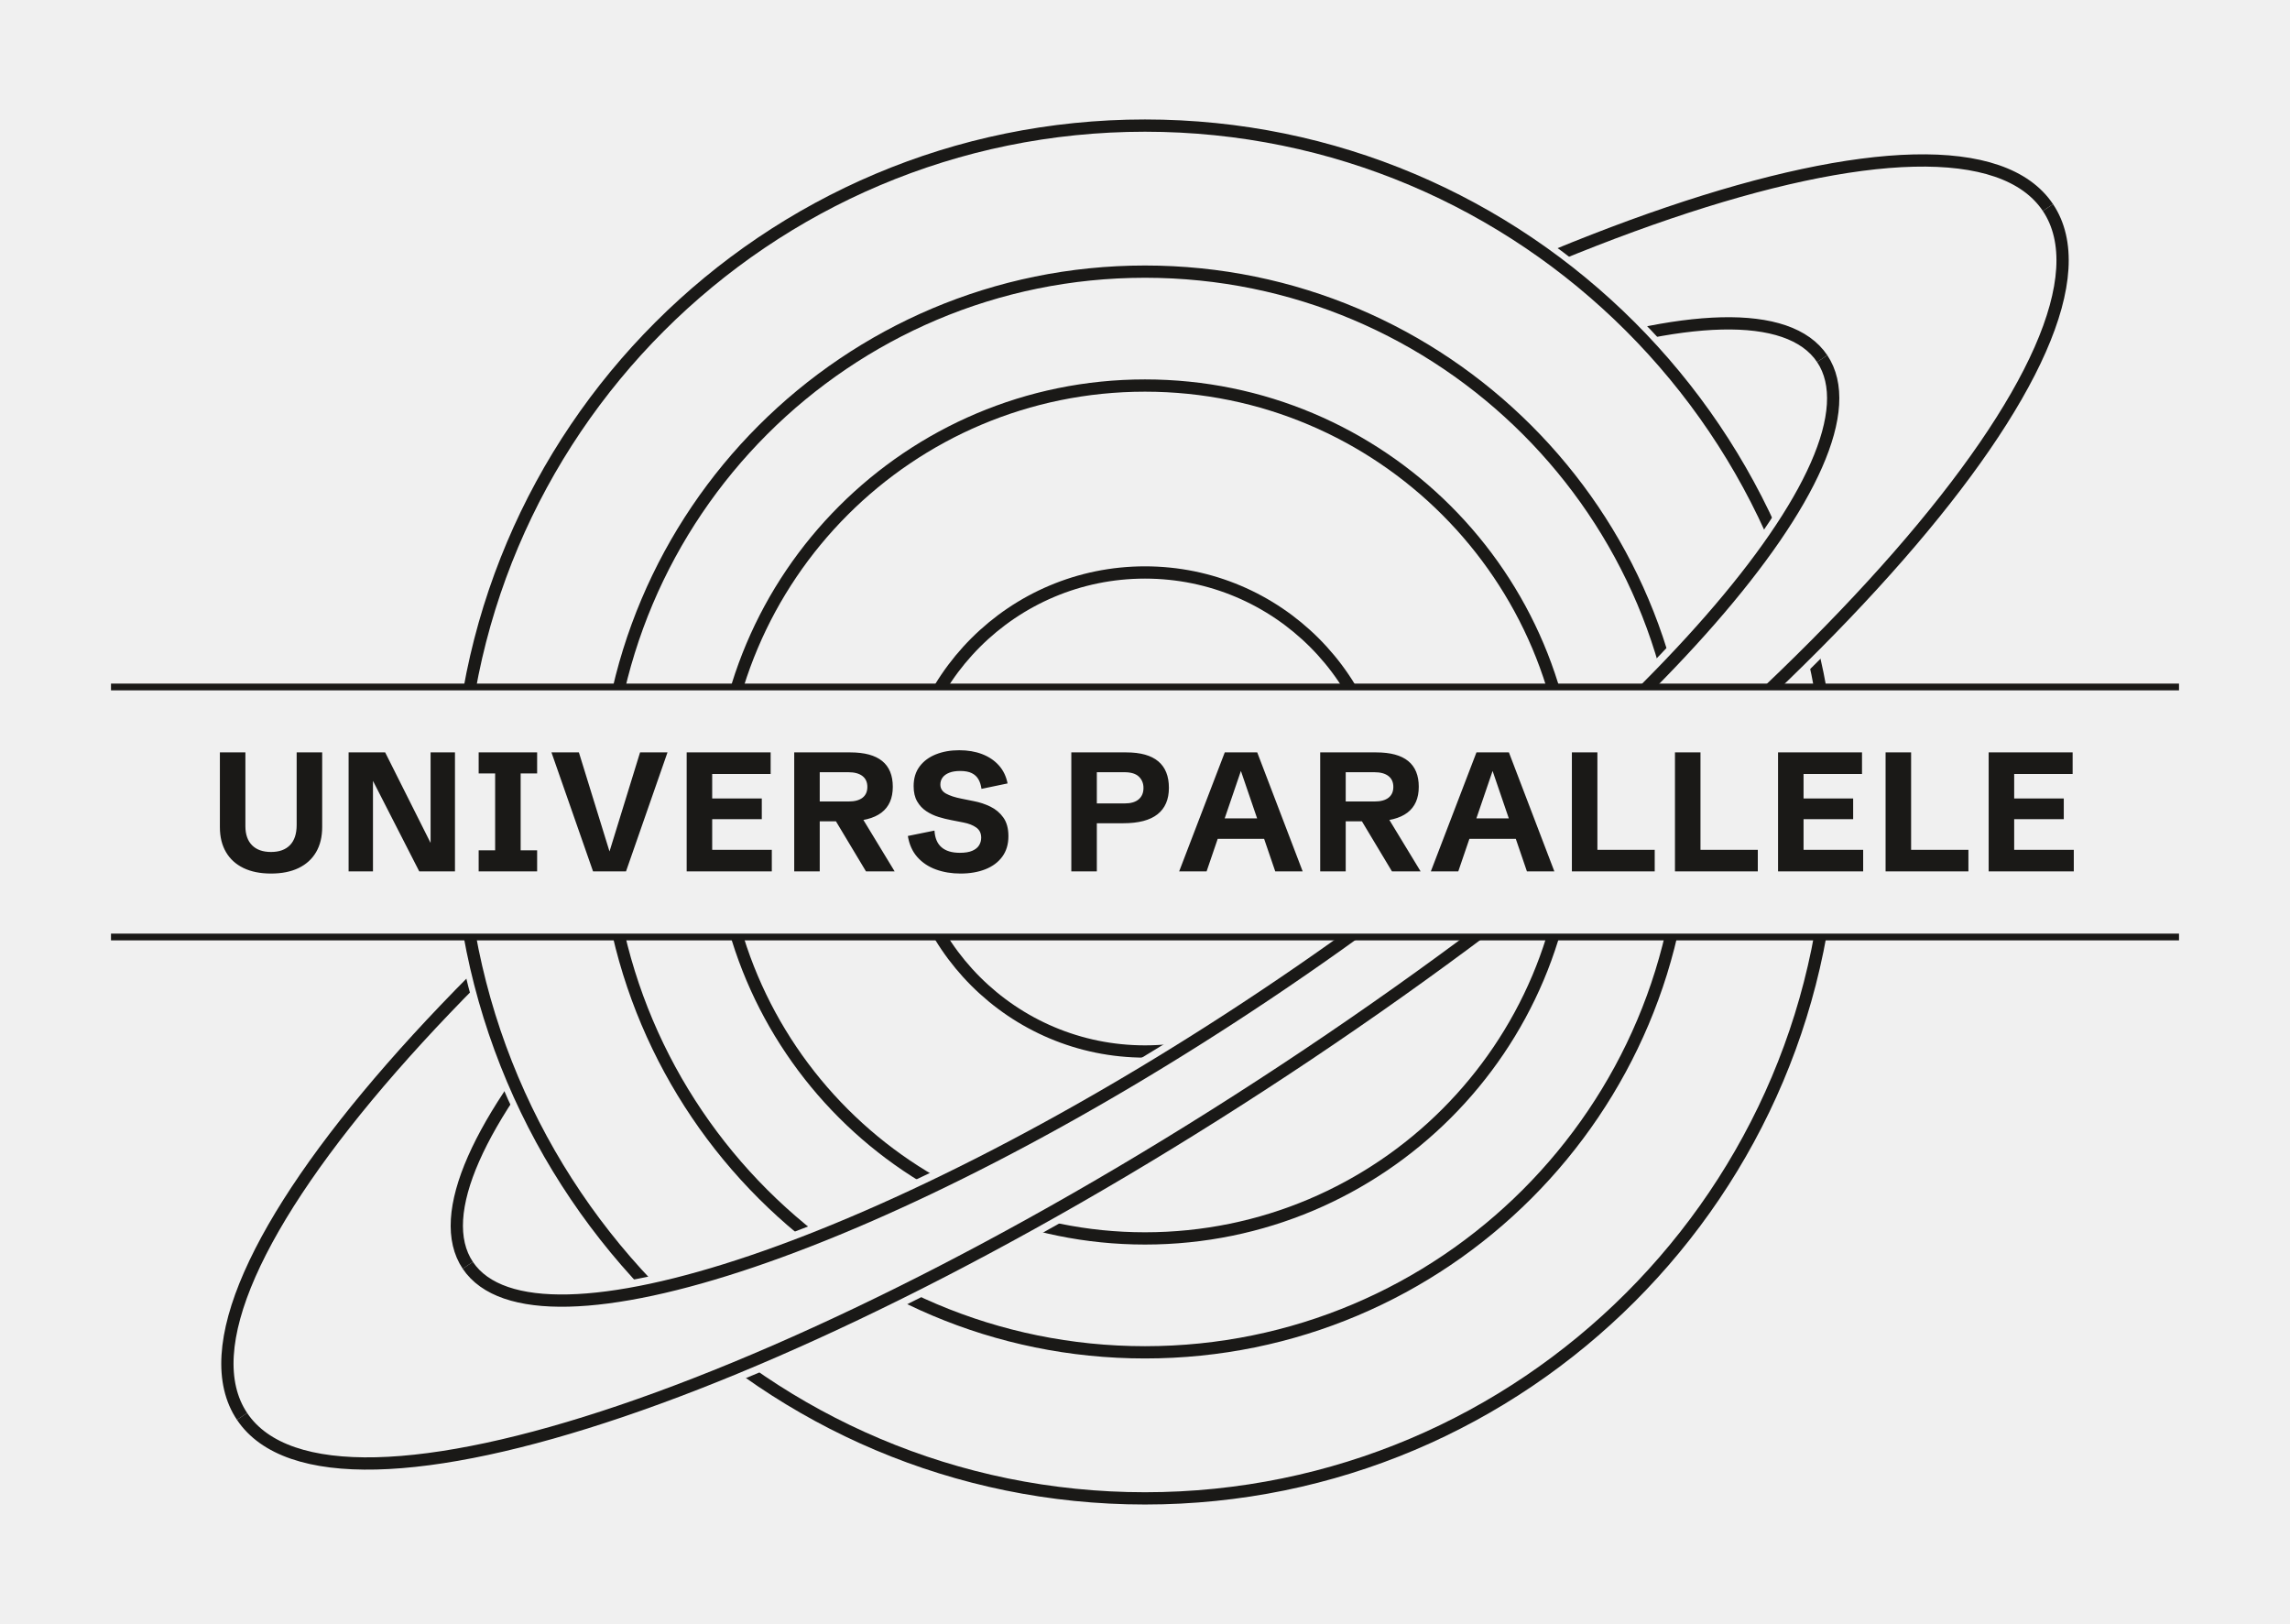
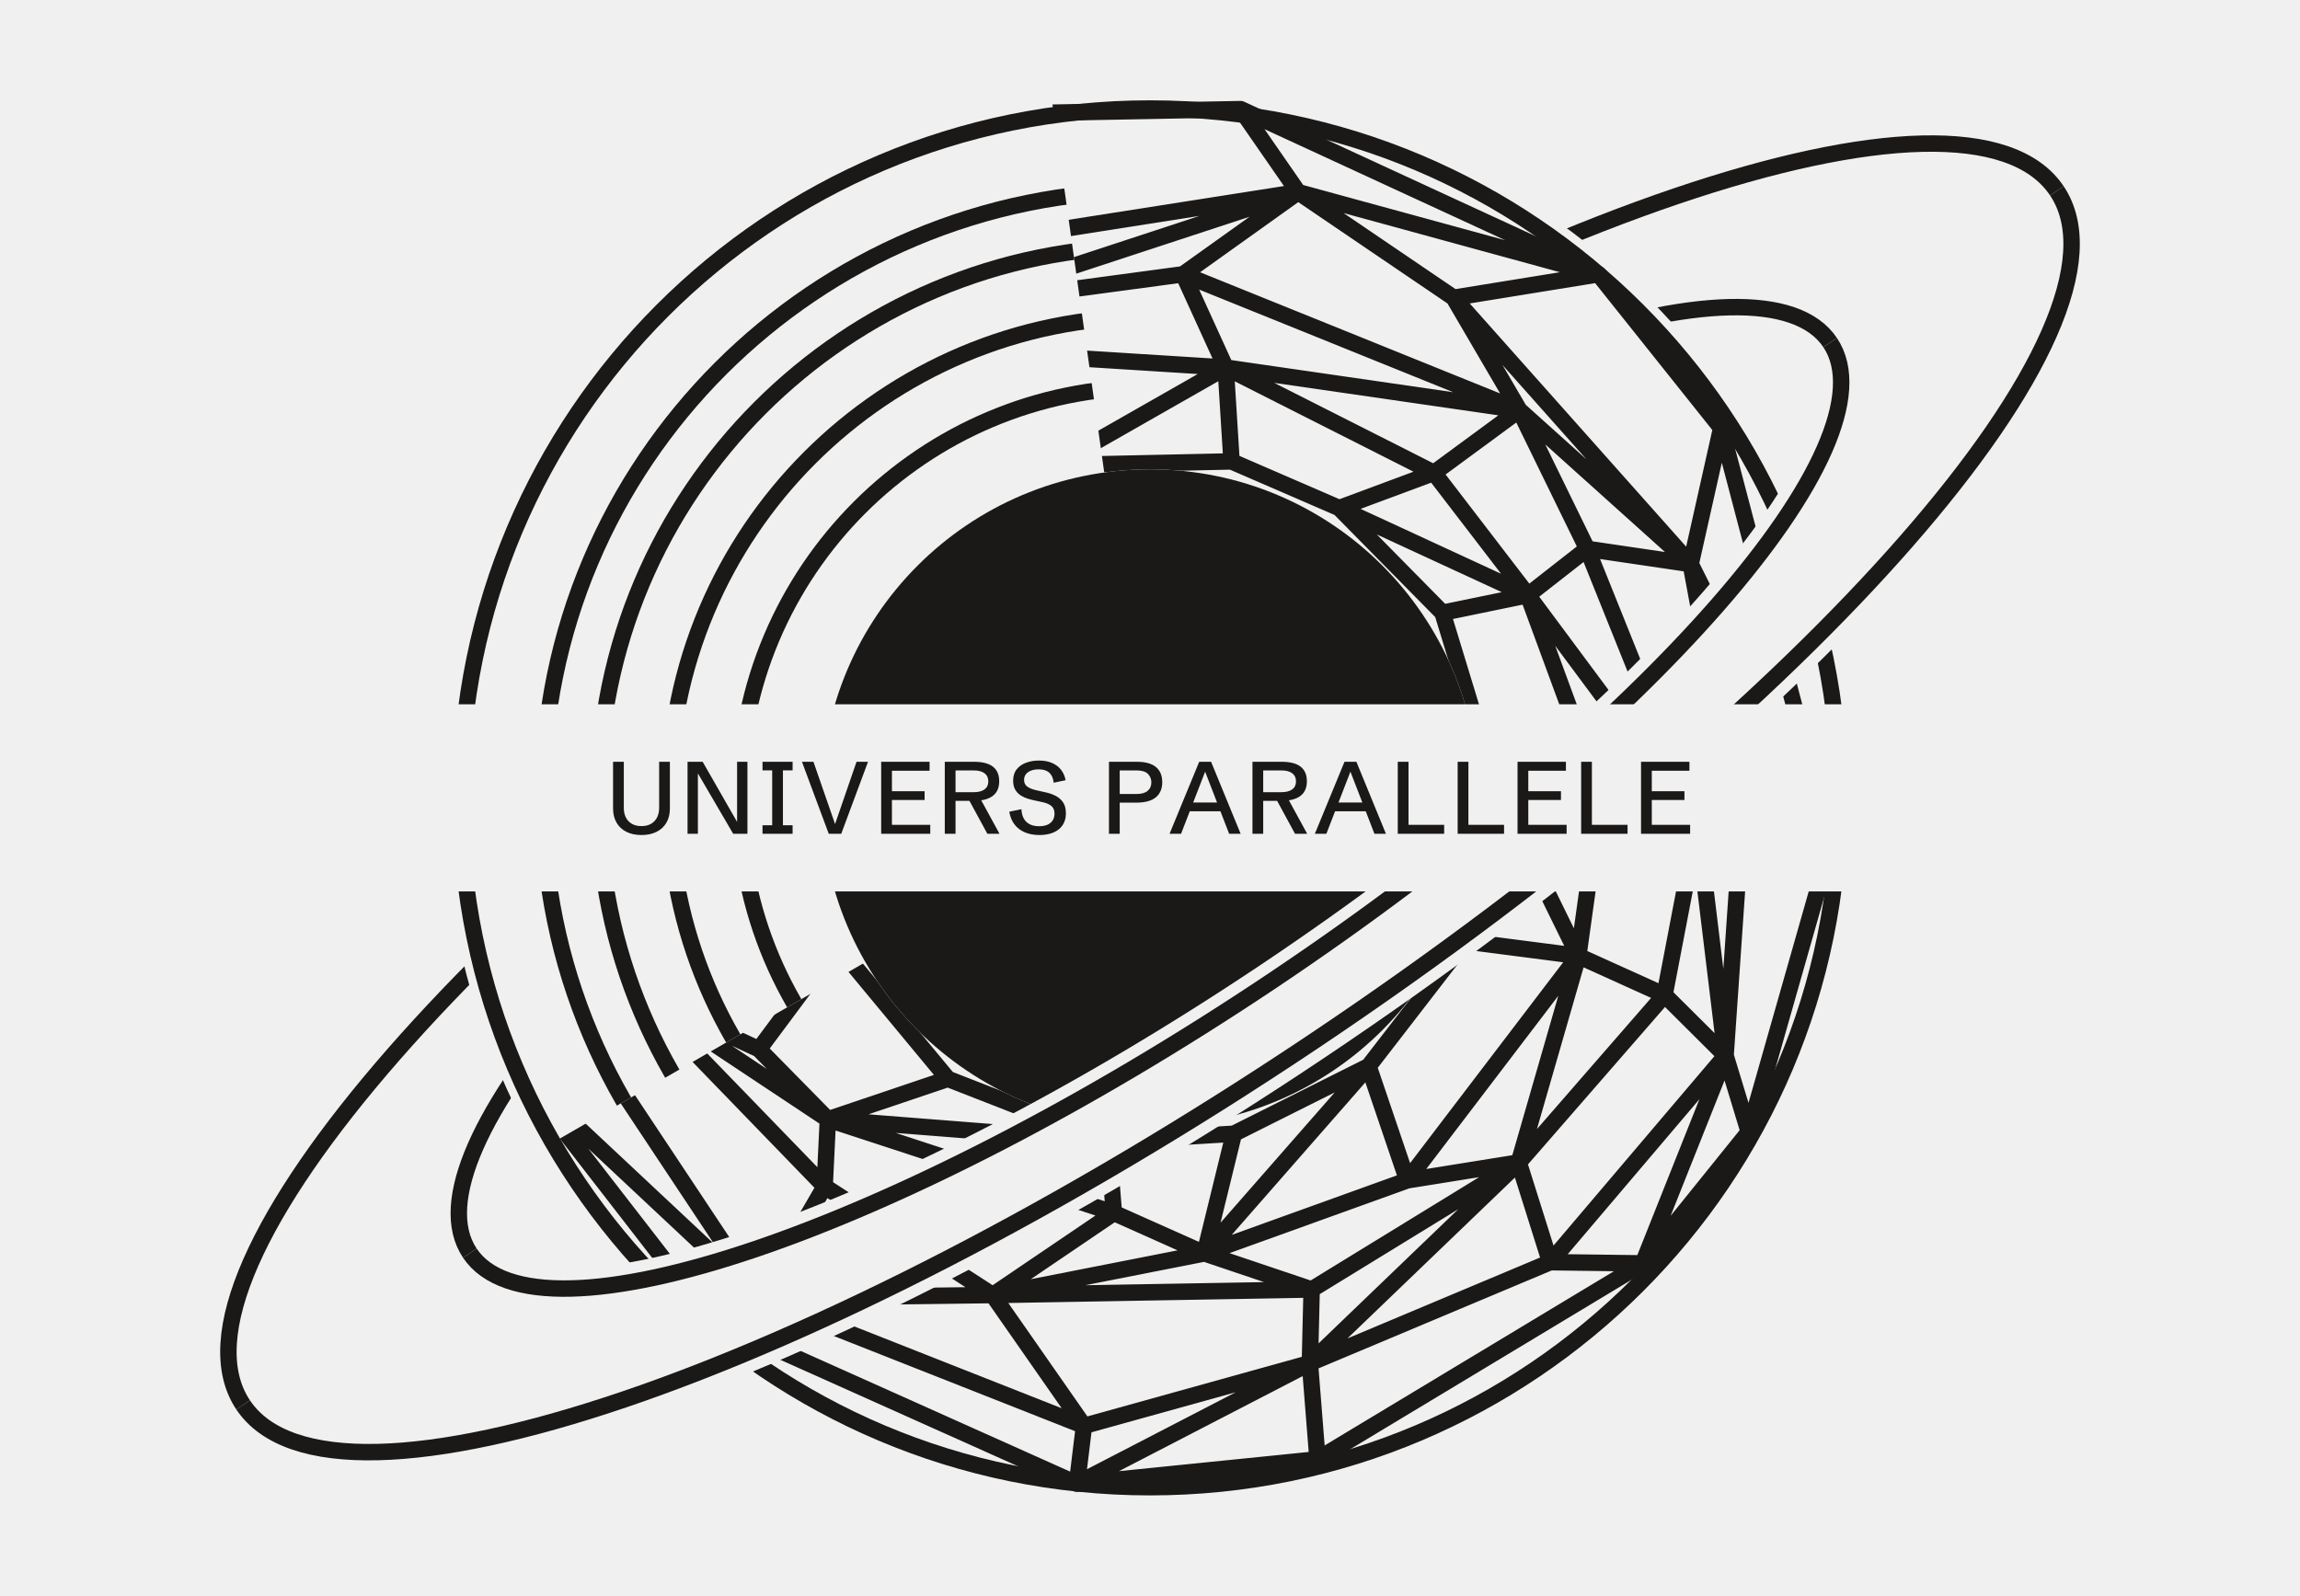
- <svg xmlns="http://www.w3.org/2000/svg" viewBox="-392 -278 784 556" width="784" height="556" role="img" aria-label="Univers Parallele">
-   <style>.u6s-anneau{transform-box:view-box;transform-origin:0px 0px;animation:u6s-oscille 9s cubic-bezier(.645,.045,.355,1) infinite alternate}@keyframes u6s-oscille{from{transform:rotate(-6deg)}to{transform:rotate(6deg)}}.u6s-noyau{transform-box:view-box;transform-origin:0px 0px;animation-iteration-count:infinite;animation-name:u6s-noyau;animation-duration:4.0s;animation-timing-function:cubic-bezier(.23,1,.32,1)}@keyframes u6s-noyau{0%{transform:scale(1)}5%{transform:scale(2.4)}26%{transform:scale(1)}100%{transform:scale(1)}}.u6s-eclat{transform-box:view-box;transform-origin:0px 0px;animation-iteration-count:infinite;opacity:0;animation-name:u6s-eclat;animation-duration:4.0s;animation-timing-function:cubic-bezier(.23,1,.32,1)}@keyframes u6s-eclat{0%{transform:scale(.3);opacity:0}2%{opacity:1}24%{transform:scale(3.4);opacity:0}100%{transform:scale(3.4);opacity:0}}.u6s-onde{transform-box:view-box;transform-origin:0px 0px;animation-iteration-count:infinite;opacity:0;animation-name:u6s-onde;animation-duration:4.0s;animation-timing-function:cubic-bezier(.33,1,.68,1)}.u6s-onde0{animation-delay:0s}.u6s-onde1{animation-delay:0.32s}.u6s-onde2{animation-delay:0.7s}.u6s-onde{stroke-width:1.2px}.u6s-onde0{stroke-width:2px}.u6s-eclat{stroke-width:1.4px}@keyframes u6s-onde{0%{transform:scale(.07);opacity:0}3%{opacity:1}40%{opacity:.55}66%{transform:scale(1);opacity:0}100%{transform:scale(1);opacity:0}}@media (prefers-reduced-motion:reduce){.u6s-anneau,.u6s-onde,.u6s-noyau,.u6s-eclat{animation:none}.u6s-onde,.u6s-eclat{opacity:0}}</style>
-   <style>.u6-h,.u6-b{transform-box:view-box;transform-origin:0px 0px;animation:u6-h 6s cubic-bezier(.645,.045,.355,1) infinite alternate}.u6-b{animation-name:u6-b}@keyframes u6-h{from{transform:translateY(-5.6px)}to{transform:translateY(-16px)}}@keyframes u6-b{from{transform:translateY(5.6px)}to{transform:translateY(16px)}}@media (prefers-reduced-motion:reduce){.u6-h{animation:none;transform:translateY(-11px)}.u6-b{animation:none;transform:translateY(11px)}}</style>
+ <svg xmlns="http://www.w3.org/2000/svg" viewBox="-392 -272 784 544" width="784" height="544" role="img" aria-label="Univers Parallele">
+   <style>.u6s-anneau{transform-box:view-box;transform-origin:0px 0px;animation:u6s-oscille 9s cubic-bezier(.645,.045,.355,1) infinite alternate}@keyframes u6s-oscille{from{transform:rotate(-6deg)}to{transform:rotate(6deg)}}.u6s-noyau{transform-box:view-box;transform-origin:0px 0px;animation:u6s-noyau 4.0s cubic-bezier(.23,1,.32,1) infinite}@keyframes u6s-noyau{0%{transform:scale(1)}6%{transform:scale(1.06)}30%{transform:scale(1)}100%{transform:scale(1)}}.u6s-onde{transform-box:view-box;transform-origin:0px 0px;opacity:0;stroke-width:1.4px;animation:u6s-onde 4.0s cubic-bezier(.33,1,.68,1) infinite}.u6s-onde0{stroke-width:2.2px}.u6s-onde0{animation-delay:0s}.u6s-onde1{animation-delay:0.32s}.u6s-onde2{animation-delay:0.7s}@keyframes u6s-onde{0%{transform:scale(0.488);opacity:0}3%{opacity:1}45%{opacity:.5}66%{transform:scale(1);opacity:0}100%{transform:scale(1);opacity:0}}@media (prefers-reduced-motion:reduce){.u6s-anneau,.u6s-onde,.u6s-noyau{animation:none}.u6s-onde{opacity:0}}</style>
+   <style>.u6-h,.u6-b{transform-box:view-box;transform-origin:0px 0px;animation:u6-h 6s cubic-bezier(.645,.045,.355,1) infinite alternate}.u6-b{animation-name:u6-b}@keyframes u6-h{from{transform:translateY(-3.0px)}to{transform:translateY(-10px)}}@keyframes u6-b{from{transform:translateY(3.0px)}to{transform:translateY(10px)}}@media (prefers-reduced-motion:reduce){.u6-h{animation:none;transform:translateY(-5px)}.u6-b{animation:none;transform:translateY(5px)}}</style>
  <defs>
    <clipPath id="u6s-avant">
      <rect x="-500" y="0" width="1000" height="300" />
    </clipPath>
-     <clipPath id="u6s-disque">
-       <circle r="235.0" />
-     </clipPath>
    <clipPath id="u6s-arriere">
      <rect x="-500" y="-300" width="1000" height="300" />
    </clipPath>
+     <clipPath id="u6s-disque">
+       <circle r="235" />
+     </clipPath>
    <mask id="u6s-hors-disque" maskUnits="userSpaceOnUse" x="-600" y="-600" width="1200" height="1200">
      <rect x="-600" y="-600" width="1200" height="1200" fill="#fff" />
-       <circle r="239.2" fill="#000" />
+       <circle r="240.6" fill="#000" />
    </mask>
    <mask id="u6s-sous-anneau" maskUnits="userSpaceOnUse" x="-600" y="-600" width="1200" height="1200">
      <rect x="-600" y="-600" width="1200" height="1200" fill="#fff" />
      <g class="u6s-anneau">
        <g transform="rotate(-33.8)">
          <g clip-path="url(#u6s-avant)">
-             <path d="M-372 0 A372 100 0 1 0 372 0 A372 100 0 1 0 -372 0Z M-279 0 A279 75 0 1 0 279 0 A279 75 0 1 0 -279 0Z" fill="#000" fill-rule="evenodd" stroke="#000" stroke-width="9.2" />
+             <path d="M-372 0 A372 100 0 1 0 372 0 A372 100 0 1 0 -372 0Z M-279 0 A279 75 0 1 0 279 0 A279 75 0 1 0 -279 0Z" fill="#000" fill-rule="evenodd" stroke="#000" stroke-width="13.4" />
          </g>
        </g>
      </g>
    </mask>
+     <mask id="u6s-intact" maskUnits="userSpaceOnUse" x="-600" y="-600" width="1200" height="1200">
+       <path d="M0.0 0.0 L-346.4 200.0 L-361.5 171.2 L-374.3 141.2 L-384.5 110.3 L-392.2 78.6 L-397.3 46.4 L-399.8 14.0 L-399.6 -18.6 L-396.7 -51.1 L-391.3 -83.2 L-383.2 -114.7 L-372.6 -145.5 L-359.5 -175.3 L-344.1 -204.0 L-326.3 -231.3 L-306.4 -257.1 L-284.5 -281.2 L-260.7 -303.4 L-235.1 -323.6 L-208.0 -341.7 L-179.5 -357.5 L-149.8 -370.9 L-119.2 -381.8 L-87.7 -390.3 L-55.7 -396.1Z" fill="#fff" />
+     </mask>
+     <mask id="u6s-casse" maskUnits="userSpaceOnUse" x="-600" y="-600" width="1200" height="1200">
+       <rect x="-600" y="-600" width="1200" height="1200" fill="#fff" />
+       <path d="M0.0 0.0 L-346.4 200.0 L-361.5 171.2 L-374.3 141.2 L-384.5 110.3 L-392.2 78.6 L-397.3 46.4 L-399.8 14.0 L-399.6 -18.6 L-396.7 -51.1 L-391.3 -83.2 L-383.2 -114.7 L-372.6 -145.5 L-359.5 -175.3 L-344.1 -204.0 L-326.3 -231.3 L-306.4 -257.1 L-284.5 -281.2 L-260.7 -303.4 L-235.1 -323.6 L-208.0 -341.7 L-179.5 -357.5 L-149.8 -370.9 L-119.2 -381.8 L-87.7 -390.3 L-55.7 -396.1Z" fill="#000" />
+       <circle r="112" fill="#000" />
+     </mask>
    <mask id="u6-haut" maskUnits="userSpaceOnUse" x="-900" y="-900" width="1800" height="1800">
      <g fill="#fff">
-         <rect x="-900" y="-900" width="1800" height="857.2" />
+         <rect x="-900" y="-900" width="1800" height="868.1" />
      </g>
    </mask>
    <mask id="u6-bas" maskUnits="userSpaceOnUse" x="-900" y="-900" width="1800" height="1800">
      <g fill="#fff">
-         <rect x="-900" y="42.8" width="1800" height="857.2" />
+         <rect x="-900" y="31.9" width="1800" height="868.1" />
      </g>
    </mask>
  </defs>
  <g class="u6-h">
    <g mask="url(#u6-haut)">
-       <g fill="none" stroke="#1A1917" stroke-width="4.2">
+       <g fill="none" stroke="#1A1917" stroke-width="5.6">
        <g mask="url(#u6s-sous-anneau)">
          <circle r="235" />
-           <circle r="185" />
-           <circle r="146" />
-           <circle r="82" />
-           <circle class="u6s-noyau" r="16" />
+           <g mask="url(#u6s-intact)">
+             <circle r="207" />
+             <circle r="188" />
+             <circle r="164" />
+             <circle r="140" />
+           </g>
+           <g mask="url(#u6s-casse)" stroke-linejoin="round" stroke-linecap="round">
+             <path d="M-32.6 -113.4L27.8 -114.7M-32.6 -113.4L-47.4 -151.3M-32.6 -113.4L25.8 -146.7M27.8 -114.7L64.5 -98.8M27.8 -114.7L25.8 -146.7M64.5 -98.8L99.7 -63.1M64.5 -98.8L96.8 -110.8M64.5 -98.8L128.8 -69.1M99.7 -63.1L117.9 -3.4M99.7 -63.1L128.8 -69.1M117.9 -3.4L107.4 48.9M117.9 -3.4L153.7 -1.4M117.9 -3.4L146.0 53.9M107.4 48.9L74.5 91.5M107.4 48.9L146.0 53.9M74.5 91.5L28.6 114.5M74.5 91.5L87.7 130.4M74.5 91.5L18.6 155.3M28.6 114.5L-14.3 117.1M28.6 114.5L18.6 155.3M-14.3 117.1L-68.9 95.8M-14.3 117.1L-12.3 141.5M-14.3 117.1L-109.8 109.6M-68.9 95.8L-106.8 50.1M-68.9 95.8L-109.8 109.6M-106.8 50.1L-133.3 85.7M-47.4 -151.3L25.8 -146.7M-47.4 -151.3L-66.7 -168.0M25.8 -146.7L96.8 -110.8M25.8 -146.7L11.3 -178.5M25.8 -146.7L125.9 -132.2M96.8 -110.8L128.8 -69.1M96.8 -110.8L125.9 -132.2M128.8 -69.1L153.7 -1.4M128.8 -69.1L149.0 -84.9M128.8 -69.1L186.6 8.7M153.7 -1.4L146.0 53.9M153.7 -1.4L186.6 8.7M146.0 53.9L87.7 130.4M146.0 53.9L175.4 67.2M146.0 53.9L125.7 124.3M87.7 130.4L18.6 155.3M87.7 130.4L125.7 124.3M18.6 155.3L-12.3 141.5M18.6 155.3L55.1 167.6M18.6 155.3L-53.6 169.5M-12.3 141.5L-109.8 109.6M-12.3 141.5L-53.6 169.5M-109.8 109.6L-133.3 85.7M-109.8 109.6L-110.9 132.5M-109.8 109.6L-175.0 66.3M-133.3 85.7L-175.0 66.3M-66.7 -168.0L11.3 -178.5M-66.7 -168.0L-77.7 -186.4M-66.7 -168.0L50.5 -206.5M11.3 -178.5L125.9 -132.2M11.3 -178.5L50.5 -206.5M125.9 -132.2L149.0 -84.9M125.9 -132.2L103.5 -170.5M125.9 -132.2L184.3 -79.7M149.0 -84.9L186.6 8.7M149.0 -84.9L184.3 -79.7M186.6 8.7L175.4 67.2M186.6 8.7L201.4 12.3M186.6 8.7L196.2 87.9M175.4 67.2L125.7 124.3M175.4 67.2L196.2 87.9M125.7 124.3L55.1 167.6M125.7 124.3L136.4 158.3M125.7 124.3L54.5 192.7M55.1 167.6L-53.6 169.5M55.1 167.6L54.5 192.7M-53.6 169.5L-110.9 132.5M-53.6 169.5L-22.5 214.1M-53.6 169.5L-133.0 170.5M-110.9 132.5L-175.0 66.3M-110.9 132.5L-133.0 170.5M-175.0 66.3L-183.2 94.9M-77.7 -186.4L50.5 -206.5M-77.7 -186.4L-38.1 -233.5M50.5 -206.5L103.5 -170.5M50.5 -206.5L30.9 -234.8M50.5 -206.5L152.9 -178.5M103.5 -170.5L184.3 -79.7M103.5 -170.5L152.9 -178.5M184.3 -79.7L201.4 12.3M184.3 -79.7L194.7 -126.1M184.3 -79.7L232.0 15.9M201.4 12.3L196.2 87.9M201.4 12.3L232.0 15.9M196.2 87.9L136.4 158.3M196.2 87.9L204.1 113.9M196.2 87.9L168.0 158.7M136.4 158.3L54.5 192.7M136.4 158.3L168.0 158.7M54.5 192.7L-22.5 214.1M54.5 192.7L57.1 225.5M54.5 192.7L-24.9 233.8M-22.5 214.1L-133.0 170.5M-22.5 214.1L-24.9 233.8M-133.0 170.5L-183.2 94.9M-133.0 170.5L-149.9 177.8M-133.0 170.5L-215.2 93.5M-183.2 94.9L-215.2 93.5M-38.1 -233.5L30.9 -234.8M30.9 -234.8L152.9 -178.5M152.9 -178.5L194.7 -126.1M194.7 -126.1L232.0 15.9M232.0 15.9L204.1 113.9M204.1 113.9L168.0 158.7M168.0 158.7L57.1 225.5M57.1 225.5L-24.9 233.8M-24.9 233.8L-149.9 177.8M-149.9 177.8L-215.2 93.5" />
+           </g>
          <g clip-path="url(#u6s-disque)">
-             <circle class="u6s-onde u6s-onde0" r="230.8" vector-effect="non-scaling-stroke" />
-             <circle class="u6s-onde u6s-onde1" r="230.8" vector-effect="non-scaling-stroke" />
-             <circle class="u6s-onde u6s-onde2" r="230.8" vector-effect="non-scaling-stroke" />
-             <path class="u6s-eclat" d="M26.8 4.7L81.9 14.4M23.6 13.6L43.0 24.8M17.5 20.8L43.2 51.5M9.3 25.6L14.2 39.1M0.0 27.2L0.0 96.0M-9.3 25.6L-19.7 54.1M-17.5 20.8L-53.5 63.7M-23.6 13.6L-43.0 24.8M-26.8 4.7L-66.2 11.7M-26.8 -4.7L-41.0 -7.2M-23.6 -13.6L-83.1 -48.0M-17.5 -20.8L-37.0 -44.1M-9.3 -25.6L-28.5 -78.2M-0.0 -27.2L-0.0 -49.6M9.3 -25.6L23.0 -63.1M17.5 -20.8L26.7 -31.9M23.6 -13.6L83.1 -48.0M26.8 -4.7L56.7 -10.0" stroke-linecap="round" vector-effect="non-scaling-stroke" />
+             <circle class="u6s-onde u6s-onde0" r="229.4" vector-effect="non-scaling-stroke" />
+             <circle class="u6s-onde u6s-onde1" r="229.4" vector-effect="non-scaling-stroke" />
+             <circle class="u6s-onde u6s-onde2" r="229.4" vector-effect="non-scaling-stroke" />
          </g>
+           <circle class="u6s-noyau" r="112" fill="#1A1917" stroke="none" />
        </g>
        <g mask="url(#u6s-hors-disque)">
          <g class="u6s-anneau">
            <g transform="rotate(-33.8)">
              <g clip-path="url(#u6s-arriere)">
                <path d="M-372 0 A372 100 0 1 0 372 0 A372 100 0 1 0 -372 0Z" />
                <path d="M-279 0 A279 75 0 1 0 279 0 A279 75 0 1 0 -279 0Z" />
              </g>
            </g>
          </g>
        </g>
        <g class="u6s-anneau">
          <g transform="rotate(-33.8)">
            <g clip-path="url(#u6s-avant)">
              <path d="M-372 0 A372 100 0 1 0 372 0 A372 100 0 1 0 -372 0Z" />
              <path d="M-279 0 A279 75 0 1 0 279 0 A279 75 0 1 0 -279 0Z" />
            </g>
          </g>
        </g>
      </g>
    </g>
  </g>
  <g class="u6-b">
    <g mask="url(#u6-bas)">
-       <g fill="none" stroke="#1A1917" stroke-width="4.2">
+       <g fill="none" stroke="#1A1917" stroke-width="5.6">
        <g mask="url(#u6s-sous-anneau)">
          <circle r="235" />
-           <circle r="185" />
-           <circle r="146" />
-           <circle r="82" />
-           <circle class="u6s-noyau" r="16" />
+           <g mask="url(#u6s-intact)">
+             <circle r="207" />
+             <circle r="188" />
+             <circle r="164" />
+             <circle r="140" />
+           </g>
+           <g mask="url(#u6s-casse)" stroke-linejoin="round" stroke-linecap="round">
+             <path d="M-32.6 -113.4L27.8 -114.7M-32.6 -113.4L-47.4 -151.3M-32.6 -113.4L25.8 -146.7M27.8 -114.7L64.5 -98.8M27.8 -114.7L25.8 -146.7M64.5 -98.8L99.7 -63.1M64.5 -98.8L96.8 -110.8M64.5 -98.8L128.8 -69.1M99.7 -63.1L117.9 -3.4M99.7 -63.1L128.8 -69.1M117.9 -3.4L107.4 48.9M117.9 -3.4L153.7 -1.4M117.9 -3.4L146.0 53.9M107.4 48.9L74.5 91.5M107.4 48.9L146.0 53.9M74.5 91.5L28.6 114.5M74.5 91.5L87.7 130.4M74.5 91.5L18.6 155.3M28.6 114.5L-14.3 117.1M28.6 114.5L18.6 155.3M-14.3 117.1L-68.9 95.8M-14.3 117.1L-12.3 141.5M-14.3 117.1L-109.8 109.6M-68.9 95.8L-106.8 50.1M-68.9 95.8L-109.8 109.6M-106.8 50.1L-133.3 85.7M-47.4 -151.3L25.8 -146.7M-47.4 -151.3L-66.7 -168.0M25.8 -146.7L96.8 -110.8M25.8 -146.7L11.3 -178.5M25.8 -146.7L125.9 -132.2M96.8 -110.8L128.8 -69.1M96.8 -110.8L125.9 -132.2M128.8 -69.1L153.7 -1.4M128.8 -69.1L149.0 -84.9M128.8 -69.1L186.6 8.7M153.7 -1.4L146.0 53.9M153.7 -1.4L186.6 8.7M146.0 53.9L87.7 130.4M146.0 53.9L175.4 67.2M146.0 53.9L125.7 124.3M87.7 130.4L18.6 155.3M87.7 130.4L125.7 124.3M18.6 155.3L-12.3 141.5M18.6 155.3L55.1 167.6M18.6 155.3L-53.6 169.5M-12.3 141.5L-109.8 109.6M-12.3 141.5L-53.6 169.5M-109.8 109.6L-133.3 85.7M-109.8 109.6L-110.9 132.5M-109.8 109.6L-175.0 66.3M-133.3 85.7L-175.0 66.3M-66.7 -168.0L11.3 -178.5M-66.7 -168.0L-77.7 -186.4M-66.7 -168.0L50.5 -206.5M11.3 -178.5L125.9 -132.2M11.3 -178.5L50.5 -206.5M125.9 -132.2L149.0 -84.9M125.9 -132.2L103.5 -170.5M125.9 -132.2L184.3 -79.7M149.0 -84.9L186.6 8.7M149.0 -84.9L184.3 -79.7M186.6 8.7L175.4 67.2M186.6 8.7L201.4 12.3M186.6 8.7L196.2 87.9M175.4 67.2L125.7 124.3M175.4 67.2L196.2 87.9M125.7 124.3L55.1 167.6M125.7 124.3L136.4 158.3M125.7 124.3L54.5 192.7M55.1 167.6L-53.6 169.5M55.1 167.6L54.5 192.7M-53.6 169.5L-110.9 132.5M-53.6 169.5L-22.5 214.1M-53.6 169.5L-133.0 170.5M-110.9 132.5L-175.0 66.3M-110.9 132.5L-133.0 170.5M-175.0 66.3L-183.2 94.9M-77.7 -186.4L50.5 -206.5M-77.7 -186.4L-38.1 -233.5M50.5 -206.5L103.5 -170.5M50.5 -206.5L30.9 -234.8M50.5 -206.5L152.9 -178.5M103.5 -170.5L184.3 -79.7M103.5 -170.5L152.9 -178.5M184.3 -79.7L201.4 12.3M184.3 -79.7L194.7 -126.1M184.3 -79.7L232.0 15.9M201.4 12.3L196.2 87.9M201.4 12.3L232.0 15.9M196.2 87.9L136.4 158.3M196.2 87.9L204.1 113.9M196.2 87.9L168.0 158.7M136.4 158.3L54.5 192.7M136.4 158.3L168.0 158.7M54.5 192.7L-22.5 214.1M54.5 192.7L57.1 225.5M54.5 192.7L-24.9 233.8M-22.5 214.1L-133.0 170.5M-22.5 214.1L-24.9 233.8M-133.0 170.5L-183.2 94.9M-133.0 170.5L-149.9 177.8M-133.0 170.5L-215.2 93.5M-183.2 94.9L-215.2 93.5M-38.1 -233.5L30.9 -234.8M30.9 -234.8L152.9 -178.5M152.9 -178.5L194.7 -126.1M194.7 -126.1L232.0 15.9M232.0 15.9L204.1 113.9M204.1 113.9L168.0 158.7M168.0 158.7L57.1 225.5M57.1 225.5L-24.9 233.8M-24.9 233.8L-149.9 177.8M-149.9 177.8L-215.2 93.5" />
+           </g>
          <g clip-path="url(#u6s-disque)">
-             <circle class="u6s-onde u6s-onde0" r="230.8" vector-effect="non-scaling-stroke" />
-             <circle class="u6s-onde u6s-onde1" r="230.8" vector-effect="non-scaling-stroke" />
-             <circle class="u6s-onde u6s-onde2" r="230.8" vector-effect="non-scaling-stroke" />
-             <path class="u6s-eclat" d="M26.8 4.7L81.9 14.4M23.6 13.6L43.0 24.8M17.5 20.8L43.2 51.5M9.3 25.6L14.2 39.1M0.0 27.2L0.0 96.0M-9.3 25.6L-19.7 54.1M-17.5 20.8L-53.5 63.7M-23.6 13.6L-43.0 24.8M-26.8 4.7L-66.2 11.7M-26.8 -4.7L-41.0 -7.2M-23.6 -13.6L-83.1 -48.0M-17.5 -20.8L-37.0 -44.1M-9.3 -25.6L-28.5 -78.2M-0.0 -27.2L-0.0 -49.6M9.3 -25.6L23.0 -63.1M17.5 -20.8L26.7 -31.9M23.6 -13.6L83.1 -48.0M26.8 -4.7L56.7 -10.0" stroke-linecap="round" vector-effect="non-scaling-stroke" />
+             <circle class="u6s-onde u6s-onde0" r="229.4" vector-effect="non-scaling-stroke" />
+             <circle class="u6s-onde u6s-onde1" r="229.4" vector-effect="non-scaling-stroke" />
+             <circle class="u6s-onde u6s-onde2" r="229.4" vector-effect="non-scaling-stroke" />
          </g>
+           <circle class="u6s-noyau" r="112" fill="#1A1917" stroke="none" />
        </g>
        <g mask="url(#u6s-hors-disque)">
          <g class="u6s-anneau">
            <g transform="rotate(-33.8)">
              <g clip-path="url(#u6s-arriere)">
                <path d="M-372 0 A372 100 0 1 0 372 0 A372 100 0 1 0 -372 0Z" />
                <path d="M-279 0 A279 75 0 1 0 279 0 A279 75 0 1 0 -279 0Z" />
              </g>
            </g>
          </g>
        </g>
        <g class="u6s-anneau">
          <g transform="rotate(-33.8)">
            <g clip-path="url(#u6s-avant)">
              <path d="M-372 0 A372 100 0 1 0 372 0 A372 100 0 1 0 -372 0Z" />
              <path d="M-279 0 A279 75 0 1 0 279 0 A279 75 0 1 0 -279 0Z" />
            </g>
          </g>
        </g>
      </g>
    </g>
  </g>
-   <g stroke="#1A1917" stroke-width="2.31">
-     <line x1="-354.0" y1="-42.8" x2="354.0" y2="-42.8" />
-     <line x1="-354.0" y1="42.8" x2="354.0" y2="42.8" />
-   </g>
-   <path fill="#1A1917" transform="translate(-320.0 -20.4) scale(0.02829)" d="M734.9 1466.2Q540.0 1466.2 401.6 1399.4Q263.2 1332.5 189.6 1206.5Q115.9 1080.5 115.9 903.4V0.0H424.7V893.0Q424.7 1042.5 505.2 1123.8Q585.6 1205.1 734.9 1205.1Q884.2 1205.1 964.7 1121.8Q1045.1 1038.6 1045.1 877.4V0.0H1353.9V903.4Q1353.9 1080.5 1280.5 1206.5Q1207.0 1332.5 1068.7 1399.4Q930.4 1466.2 734.9 1466.2Z M1673.6 1440.0V0.0H2116.2L2761.8 1287.0L2665.8 1293.0V0.0H2960.8V1440.0H2528.6L1867.0 146.0L1968.6 139.0V1440.0Z M3247.6 1440.0V1185.2H3447.0V254.8H3247.6V0.0H3955.2V254.8H3755.8V1185.2H3955.2V1440.0Z M4631.8 1440.0 4128.6 0.0H4460.6L4845.6 1246.0H4816.5L5200.8 0.0H5532.8L5030.8 1440.0Z M5764.9 1440.0V0.0H6781.1V261.1H6073.7V558.0H6673.9V807.9H6073.7V1178.9H6795.1V1440.0Z M7066.4 1440.0V0.0H7745.3Q8259.3 0.0 8259.3 416.5Q8259.3 833.8 7708.7 833.8H7375.2V1440.0ZM7934.9 1440.0 7521.0 750.2H7862.7L8281.7 1440.0ZM7375.2 594.0H7726.2Q7834.6 594.0 7893.1 548.6Q7951.5 503.2 7951.5 417.8Q7951.5 331.9 7891.9 285.9Q7832.3 239.8 7721.2 239.8H7375.2Z M9078.1 1466.2Q8916.6 1466.2 8781.0 1416.9Q8645.5 1367.6 8556.0 1266.5Q8466.6 1165.5 8441.6 1011.5L8763.7 946.2Q8771.8 1081.8 8849.3 1148.5Q8926.8 1215.2 9070.3 1215.2Q9165.9 1215.2 9222.4 1190.2Q9279.0 1165.1 9304.0 1123.6Q9329.1 1082.0 9329.1 1032.2Q9329.1 952.1 9269.3 909.3Q9209.6 866.6 9113.8 848.3L8968.4 819.8Q8893.4 806.1 8813.5 781.4Q8733.5 756.8 8665.0 711.6Q8596.5 666.4 8554.0 592.8Q8511.5 519.1 8511.5 408.4Q8511.5 266.6 8583.9 170.0Q8656.2 73.4 8781.1 23.6Q8905.9 -26.2 9063.5 -26.2Q9217.5 -26.2 9340.0 20.7Q9462.4 67.6 9542.8 157.2Q9623.1 246.7 9648.4 375.5L9332.6 441.4Q9323.5 374.6 9296.0 326.2Q9268.6 277.8 9215.6 251.3Q9162.6 224.8 9074.9 224.8Q8996.7 224.8 8943.3 245.7Q8889.8 266.6 8862.4 303.4Q8834.9 340.1 8834.9 389.0Q8834.9 460.5 8903.1 498.5Q8971.2 536.6 9091.8 560.2L9240.9 590.2Q9344.7 609.8 9440.6 656.4Q9536.4 703.0 9597.5 788.8Q9658.5 874.7 9658.5 1013.6Q9658.5 1160.4 9584.7 1261.4Q9510.9 1362.4 9380.1 1414.3Q9249.4 1466.2 9078.1 1466.2Z M10419.7 1440.0V0.0H11085.4Q11343.1 0.0 11471.9 108.0Q11600.7 216.1 11600.7 429.0Q11600.7 639.6 11463.5 748.5Q11326.2 857.4 11048.8 857.4H10728.5V1440.0ZM10728.5 617.6H11066.4Q11176.4 617.6 11234.7 568.2Q11293.0 518.9 11293.0 430.3Q11293.0 347.0 11237.3 293.4Q11181.7 239.8 11061.3 239.8H10728.5Z M11724.8 1440.0 12276.8 0.0H12669.6L13219.6 1440.0H12887.6L12472.0 224.4L12056.8 1440.0ZM12086.0 1046.4V798.7H12856.0V1046.4Z M13431.6 1440.0V0.0H14110.5Q14624.5 0.0 14624.5 416.5Q14624.5 833.8 14073.9 833.8H13740.4V1440.0ZM14300.1 1440.0 13886.2 750.2H14227.9L14646.9 1440.0ZM13740.4 594.0H14091.4Q14199.8 594.0 14258.3 548.6Q14316.7 503.2 14316.7 417.8Q14316.7 331.9 14257.1 285.9Q14197.5 239.8 14086.4 239.8H13740.4Z M14770.6 1440.0 15322.6 0.0H15715.4L16265.4 1440.0H15933.4L15517.9 224.4L15102.6 1440.0ZM15131.9 1046.4V798.7H15901.9V1046.4Z M16477.4 1440.0V0.0H16786.2V1178.9H17479.9V1440.0Z M17724.9 1440.0V0.0H18033.7V1178.9H18727.4V1440.0Z M18972.3 1440.0V0.0H19988.5V261.1H19281.1V558.0H19881.3V807.9H19281.1V1178.9H20002.5V1440.0Z M20273.8 1440.0V0.0H20582.6V1178.9H21276.2V1440.0Z M21521.2 1440.0V0.0H22537.4V261.1H21830.0V558.0H22430.2V807.9H21830.0V1178.9H22551.4V1440.0Z" />
+   <path fill="#1A1917" transform="translate(-185.3 -12.3) scale(0.01705)" d="M701.5 1464.6Q526.2 1464.6 399.0 1400.2Q271.8 1335.8 202.6 1216.7Q133.5 1097.6 133.5 934.4V0.0H348.4V920.0Q348.4 1090.2 442.8 1188.1Q537.1 1285.9 701.5 1285.9Q865.8 1285.9 960.2 1187.5Q1054.5 1089.2 1054.5 915.7V0.0H1269.5V934.4Q1269.5 1097.6 1200.7 1216.7Q1132.0 1335.8 1004.4 1400.2Q876.9 1464.6 701.5 1464.6Z M1622.5 1440.0V0.0H1924.8L2661.8 1287.0L2613.1 1293.0V0.0H2819.9V1440.0H2535.1L1779.2 146.0L1829.3 139.0V1440.0Z M3121.3 1440.0V1268.8H3314.6V171.2H3121.3V0.0H3722.9V171.2H3529.6V1268.8H3722.9V1440.0Z M4445.5 1440.0 3909.7 0.0H4139.7L4589.5 1297.0H4554.0L5000.7 0.0H5230.7L4695.2 1440.0Z M5493.8 1440.0V0.0H6461.1V178.7H5708.8V588.6H6362.0V764.3H5708.8V1261.3H6475.1V1440.0Z M6765.3 1440.0V0.0H7349.5Q7853.3 0.0 7853.3 389.2Q7853.3 780.8 7337.4 780.8H6980.2V1440.0ZM7616.7 1440.0 7226.0 721.6H7467.4L7859.4 1440.0ZM6980.2 607.8H7344.4Q7484.5 607.8 7560.1 552.2Q7635.7 496.5 7635.7 391.7Q7635.7 286.1 7559.8 229.5Q7483.9 172.9 7343.0 172.9H6980.2Z M8657.1 1464.6Q8492.3 1464.6 8365.5 1410.8Q8238.8 1357.0 8159.1 1252.7Q8079.5 1148.4 8054.5 998.0L8297.8 948.2Q8305.1 1114.0 8396.1 1201.3Q8487.1 1288.6 8651.3 1288.6Q8753.0 1288.6 8821.2 1257.1Q8889.4 1225.5 8924.2 1169.1Q8959.1 1112.6 8959.1 1037.9Q8959.1 934.5 8895.9 883.2Q8832.7 831.9 8725.1 808.7L8548.6 770.4Q8490.4 757.9 8418.8 735.9Q8347.2 714.0 8282.0 671.8Q8216.7 629.7 8174.2 558.7Q8131.7 487.7 8131.7 378.2Q8131.7 238.5 8203.5 149.6Q8275.2 60.7 8392.5 18.1Q8509.8 -24.6 8646.6 -24.6Q8796.9 -24.6 8907.8 22.7Q9018.6 70.1 9088.1 157.8Q9157.7 245.5 9181.3 368.6L8941.8 418.5Q8933.5 333.3 8899.1 274.0Q8864.7 214.6 8801.5 183.0Q8738.3 151.4 8641.6 151.4Q8561.4 151.4 8495.5 174.5Q8429.7 197.7 8390.2 244.8Q8350.6 291.9 8350.6 365.0Q8350.6 447.0 8412.5 494.9Q8474.4 542.7 8608.3 572.4L8787.2 612.6Q8889.0 634.7 8980.6 680.9Q9072.2 727.0 9129.6 810.4Q9186.9 893.9 9186.9 1029.9Q9186.9 1168.1 9122.1 1265.5Q9057.2 1362.8 8938.3 1413.7Q8819.4 1464.6 8657.1 1464.6Z M10047.6 1440.0V0.0H10606.4Q10859.2 0.0 10986.0 104.4Q11112.8 208.7 11112.8 408.6Q11112.8 604.9 10984.1 711.0Q10855.4 817.0 10594.3 817.0H10262.5V1440.0ZM10262.5 644.1H10601.2Q10744.8 644.1 10820.0 581.9Q10895.2 519.7 10895.2 411.1Q10895.2 312.8 10826.9 242.8Q10758.6 172.9 10599.9 172.9H10262.5Z M11258.9 1440.0 11851.7 0.0H12089.5L12680.3 1440.0H12450.3L11970.3 197.9L11488.9 1440.0ZM11584.3 989.3V814.2H12354.3V989.3Z M12916.5 1440.0V0.0H13500.7Q14004.5 0.0 14004.5 389.2Q14004.5 780.8 13488.6 780.8H13131.4V1440.0ZM13767.9 1440.0 13377.2 721.6H13618.6L14010.6 1440.0ZM13131.4 607.8H13495.6Q13635.7 607.8 13711.3 552.2Q13786.9 496.5 13786.9 391.7Q13786.9 286.1 13711.0 229.5Q13635.1 172.9 13494.2 172.9H13131.4Z M14163.8 1440.0 14756.6 0.0H14994.4L15585.2 1440.0H15355.2L14875.2 197.9L14393.8 1440.0ZM14489.2 989.3V814.2H15259.2V989.3Z M15821.4 1440.0V0.0H16036.3V1261.3H16749.2V1440.0Z M17018.8 1440.0V0.0H17233.7V1261.3H17946.6V1440.0Z M18216.2 1440.0V0.0H19183.5V178.7H18431.2V588.6H19084.4V764.3H18431.2V1261.3H19197.5V1440.0Z M19487.7 1440.0V0.0H19702.6V1261.3H20415.5V1440.0Z M20685.1 1440.0V0.0H21652.4V178.7H20900.1V588.6H21553.3V764.3H20900.1V1261.3H21666.4V1440.0Z" />
</svg>
